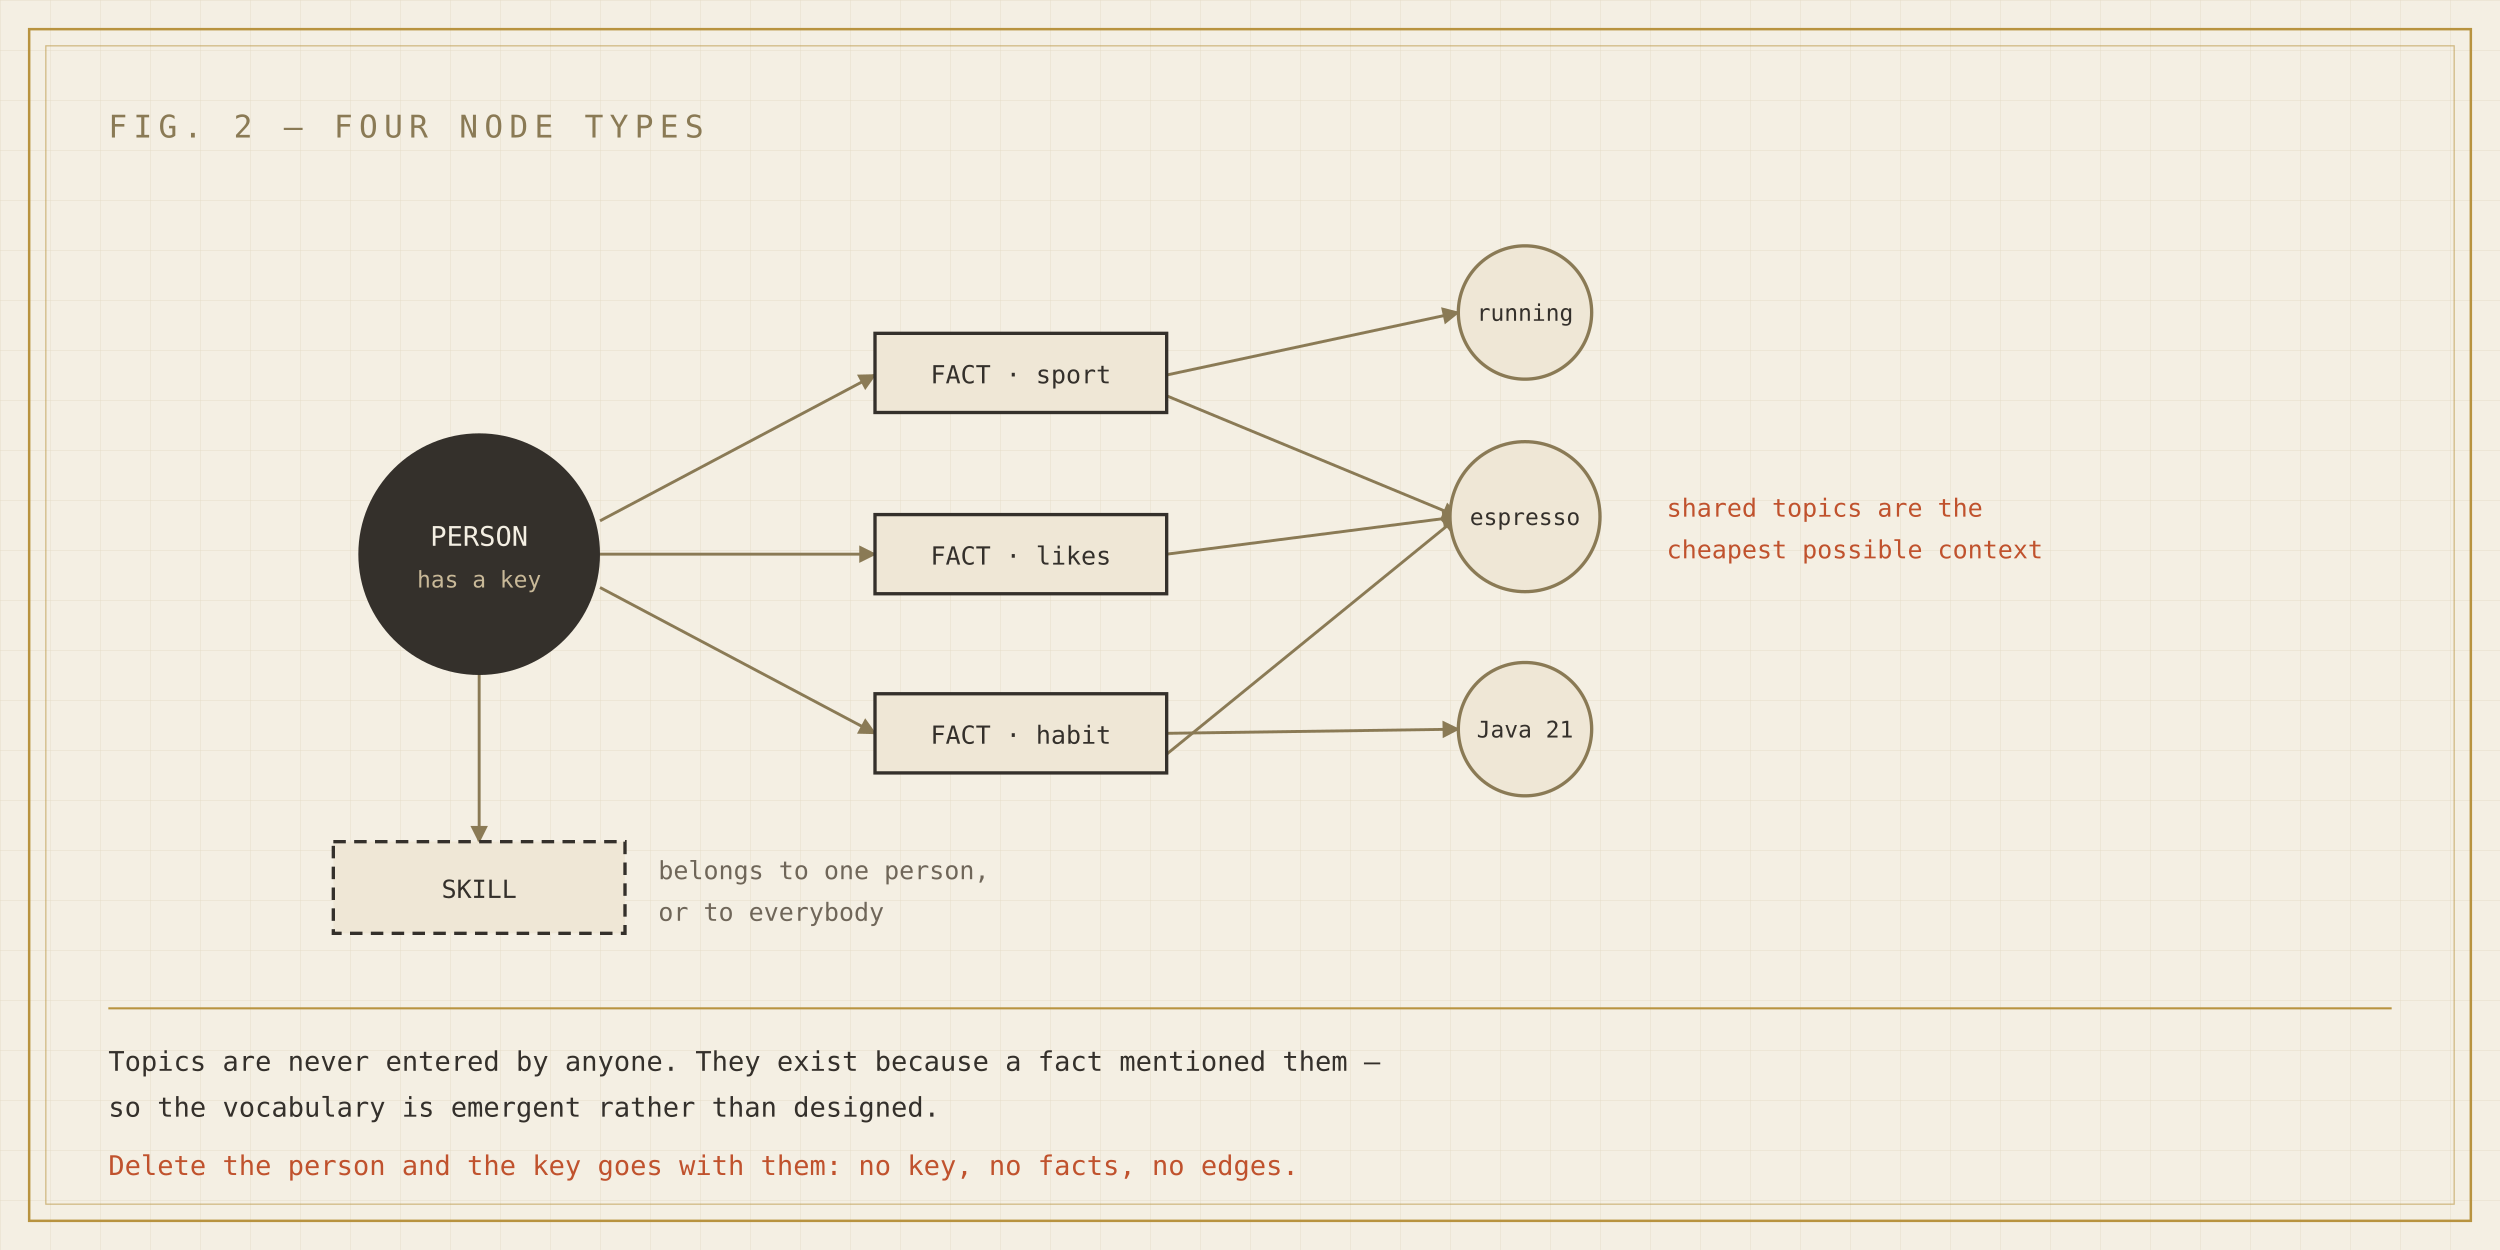
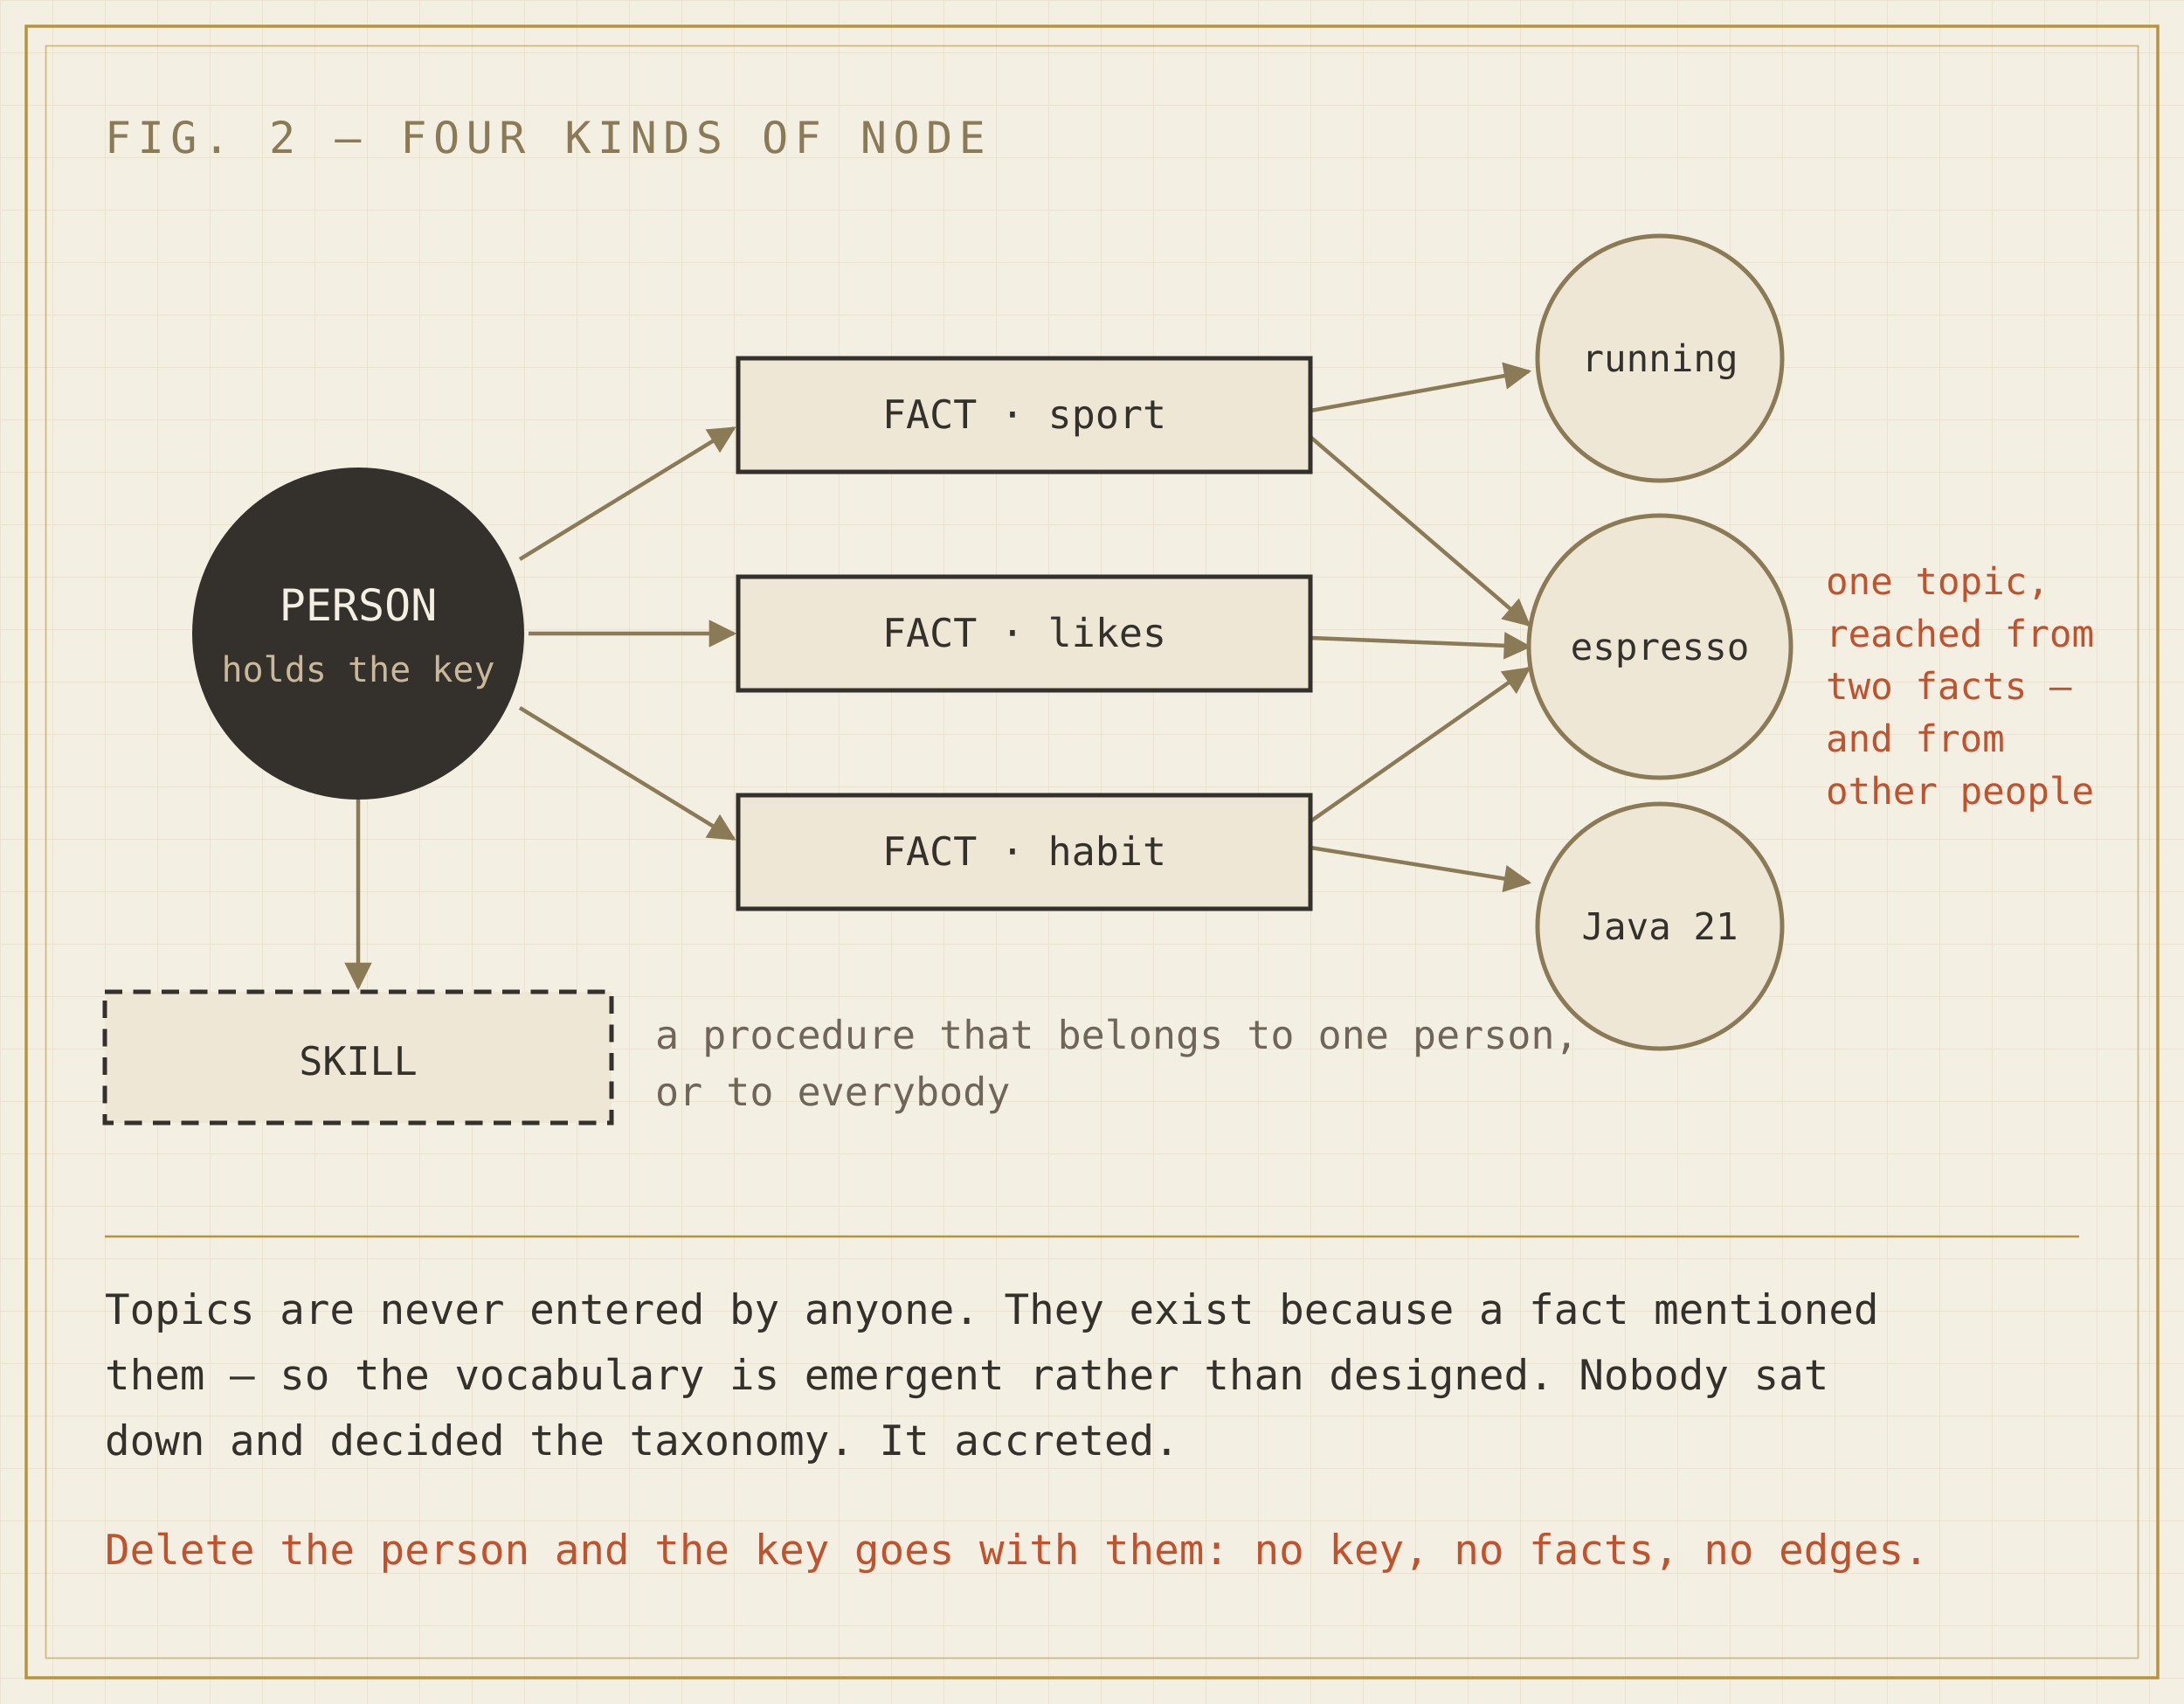
- <svg xmlns="http://www.w3.org/2000/svg" viewBox="0 0 1200 600" role="img" aria-label="The graph model. Four node types: a person, the facts belonging to that person, the topics those facts mention, and skills which belong either to a person or to everyone. Topics are not entered by anyone; they come into existence because a fact mentioned them. Deleting a person destroys their key, so their facts and every edge from them disappear.">
+ <svg xmlns="http://www.w3.org/2000/svg" viewBox="0 0 1000 780" role="img" aria-label="The graph model, in four node types. A person node — which holds the key — points to facts about that person, and to skills, which may belong to one person or to everybody. Each fact mentions topics, and the same topic can be reached from two different people's facts, which is what makes a shared topic the cheapest possible context. Topics are never entered by anyone: they exist because a fact mentioned them. Delete the person and their key goes with them, so their facts and every edge from them go too.">
  <defs>
    <pattern id="g5" width="24" height="24" patternUnits="userSpaceOnUse">
      <path d="M24 0H0V24" fill="none" stroke="#c9b998" stroke-width="0.5" opacity="0.35" />
    </pattern>
-     <marker id="a5" viewBox="0 0 10 10" refX="9" refY="5" markerWidth="6" markerHeight="6" orient="auto">
+     <marker id="a5" viewBox="0 0 10 10" refX="9" refY="5" markerWidth="7" markerHeight="7" orient="auto">
      <path d="M0 0 L10 5 L0 10 z" fill="#8a7a55" />
    </marker>
  </defs>
-   <rect width="1200" height="600" fill="#f4efe3" />
-   <rect width="1200" height="600" fill="url(#g5)" />
-   <rect x="14" y="14" width="1172" height="572" fill="none" stroke="#b8933f" stroke-width="1.2" />
-   <rect x="22" y="22" width="1156" height="556" fill="none" stroke="#b8933f" stroke-width="0.6" opacity="0.6" />
-   <text x="52" y="66" font-family="Consolas, ui-monospace, monospace" font-size="15" letter-spacing="3" fill="#8a7a55">FIG. 2 — FOUR NODE TYPES</text>
-   <g stroke="#8a7a55" stroke-width="1.4" fill="none">
-     <line x1="288" y1="250" x2="420" y2="180" marker-end="url(#a5)" />
-     <line x1="288" y1="266" x2="420" y2="266" marker-end="url(#a5)" />
-     <line x1="288" y1="282" x2="420" y2="352" marker-end="url(#a5)" />
-     <line x1="560" y1="180" x2="700" y2="150" marker-end="url(#a5)" />
-     <line x1="560" y1="190" x2="700" y2="248" marker-end="url(#a5)" />
-     <line x1="560" y1="266" x2="700" y2="248" marker-end="url(#a5)" />
-     <line x1="560" y1="352" x2="700" y2="350" marker-end="url(#a5)" />
-     <line x1="560" y1="362" x2="700" y2="248" marker-end="url(#a5)" />
-     <line x1="230" y1="316" x2="230" y2="404" marker-end="url(#a5)" />
+   <rect width="1000" height="780" fill="#f4efe3" />
+   <rect width="1000" height="780" fill="url(#g5)" />
+   <rect x="12" y="12" width="976" height="756" fill="none" stroke="#b8933f" stroke-width="1.4" />
+   <rect x="21" y="21" width="958" height="738" fill="none" stroke="#b8933f" stroke-width="0.7" opacity="0.6" />
+   <text x="48" y="70" font-family="Consolas, ui-monospace, monospace" font-size="20" letter-spacing="3" fill="#8a7a55">FIG. 2 — FOUR KINDS OF NODE</text>
+   <g stroke="#8a7a55" stroke-width="1.8" fill="none">
+     <line x1="238" y1="256" x2="336" y2="196" marker-end="url(#a5)" />
+     <line x1="242" y1="290" x2="336" y2="290" marker-end="url(#a5)" />
+     <line x1="238" y1="324" x2="336" y2="384" marker-end="url(#a5)" />
+     <line x1="600" y1="188" x2="700" y2="170" marker-end="url(#a5)" />
+     <line x1="600" y1="200" x2="700" y2="286" marker-end="url(#a5)" />
+     <line x1="600" y1="292" x2="700" y2="296" marker-end="url(#a5)" />
+     <line x1="600" y1="388" x2="700" y2="404" marker-end="url(#a5)" />
+     <line x1="600" y1="376" x2="700" y2="306" marker-end="url(#a5)" />
+     <line x1="164" y1="366" x2="164" y2="452" marker-end="url(#a5)" />
  </g>
-   <circle cx="230" cy="266" r="58" fill="#34302b" />
-   <text x="230" y="262" text-anchor="middle" font-family="Consolas, ui-monospace, monospace" font-size="13" fill="#f4efe3">PERSON</text>
-   <text x="230" y="282" text-anchor="middle" font-family="Consolas, ui-monospace, monospace" font-size="11" fill="#c9b998">has a key</text>
-   <g font-family="Consolas, ui-monospace, monospace" font-size="12" fill="#34302b">
-     <rect x="420" y="160" width="140" height="38" fill="#efe7d6" stroke="#34302b" stroke-width="1.6" />
-     <text x="490" y="184" text-anchor="middle">FACT · sport</text>
-     <rect x="420" y="247" width="140" height="38" fill="#efe7d6" stroke="#34302b" stroke-width="1.6" />
-     <text x="490" y="271" text-anchor="middle">FACT · likes</text>
-     <rect x="420" y="333" width="140" height="38" fill="#efe7d6" stroke="#34302b" stroke-width="1.6" />
-     <text x="490" y="357" text-anchor="middle">FACT · habit</text>
+   <circle cx="164" cy="290" r="76" fill="#34302b" />
+   <text x="164" y="284" text-anchor="middle" font-family="Consolas, ui-monospace, monospace" font-size="20" fill="#f4efe3">PERSON</text>
+   <text x="164" y="312" text-anchor="middle" font-family="Consolas, ui-monospace, monospace" font-size="16" fill="#c9b998">holds the key</text>
+   <g font-family="Consolas, ui-monospace, monospace" font-size="18" fill="#34302b">
+     <rect x="338" y="164" width="262" height="52" fill="#efe7d6" stroke="#34302b" stroke-width="2" />
+     <text x="469" y="196" text-anchor="middle">FACT · sport</text>
+     <rect x="338" y="264" width="262" height="52" fill="#efe7d6" stroke="#34302b" stroke-width="2" />
+     <text x="469" y="296" text-anchor="middle">FACT · likes</text>
+     <rect x="338" y="364" width="262" height="52" fill="#efe7d6" stroke="#34302b" stroke-width="2" />
+     <text x="469" y="396" text-anchor="middle">FACT · habit</text>
  </g>
-   <g font-family="Consolas, ui-monospace, monospace" font-size="12" fill="#34302b">
-     <circle cx="732" cy="150" r="32" fill="#efe7d6" stroke="#8a7a55" stroke-width="1.6" />
-     <text x="732" y="154" text-anchor="middle" font-size="11">running</text>
-     <circle cx="732" cy="248" r="36" fill="#efe7d6" stroke="#8a7a55" stroke-width="1.6" />
-     <text x="732" y="252" text-anchor="middle" font-size="11">espresso</text>
-     <circle cx="732" cy="350" r="32" fill="#efe7d6" stroke="#8a7a55" stroke-width="1.6" />
-     <text x="732" y="354" text-anchor="middle" font-size="11">Java 21</text>
+   <g font-family="Consolas, ui-monospace, monospace" font-size="17" fill="#34302b">
+     <circle cx="760" cy="164" r="56" fill="#efe7d6" stroke="#8a7a55" stroke-width="2" />
+     <text x="760" y="170" text-anchor="middle">running</text>
+     <circle cx="760" cy="296" r="60" fill="#efe7d6" stroke="#8a7a55" stroke-width="2" />
+     <text x="760" y="302" text-anchor="middle">espresso</text>
+     <circle cx="760" cy="424" r="56" fill="#efe7d6" stroke="#8a7a55" stroke-width="2" />
+     <text x="760" y="430" text-anchor="middle">Java 21</text>
  </g>
-   <text x="800" y="248" font-family="Consolas, ui-monospace, monospace" font-size="12" fill="#c0522d">shared topics are the</text>
-   <text x="800" y="268" font-family="Consolas, ui-monospace, monospace" font-size="12" fill="#c0522d">cheapest possible context</text>
-   <rect x="160" y="404" width="140" height="44" fill="#efe7d6" stroke="#34302b" stroke-width="1.6" stroke-dasharray="6 4" />
-   <text x="230" y="431" text-anchor="middle" font-family="Consolas, ui-monospace, monospace" font-size="12" fill="#34302b">SKILL</text>
-   <text x="316" y="422" font-family="Consolas, ui-monospace, monospace" font-size="12" fill="#6f6659">belongs to one person,</text>
-   <text x="316" y="442" font-family="Consolas, ui-monospace, monospace" font-size="12" fill="#6f6659">or to everybody</text>
-   <line x1="52" y1="484" x2="1148" y2="484" stroke="#b8933f" stroke-width="1" />
-   <text x="52" y="514" font-family="Consolas, ui-monospace, monospace" font-size="13" fill="#34302b">Topics are never entered by anyone. They exist because a fact mentioned them —</text>
-   <text x="52" y="536" font-family="Consolas, ui-monospace, monospace" font-size="13" fill="#34302b">so the vocabulary is emergent rather than designed.</text>
-   <text x="52" y="564" font-family="Consolas, ui-monospace, monospace" font-size="13" fill="#c0522d">Delete the person and the key goes with them: no key, no facts, no edges.</text>
+   <text x="836" y="272" font-family="Consolas, ui-monospace, monospace" font-size="17" fill="#c0522d">one topic,</text>
+   <text x="836" y="296" font-family="Consolas, ui-monospace, monospace" font-size="17" fill="#c0522d">reached from</text>
+   <text x="836" y="320" font-family="Consolas, ui-monospace, monospace" font-size="17" fill="#c0522d">two facts —</text>
+   <text x="836" y="344" font-family="Consolas, ui-monospace, monospace" font-size="17" fill="#c0522d">and from</text>
+   <text x="836" y="368" font-family="Consolas, ui-monospace, monospace" font-size="17" fill="#c0522d">other people</text>
+   <rect x="48" y="454" width="232" height="60" fill="#efe7d6" stroke="#34302b" stroke-width="2" stroke-dasharray="8 5" />
+   <text x="164" y="492" text-anchor="middle" font-family="Consolas, ui-monospace, monospace" font-size="18" fill="#34302b">SKILL</text>
+   <text x="300" y="480" font-family="Consolas, ui-monospace, monospace" font-size="18" fill="#6f6659">a procedure that belongs to one person,</text>
+   <text x="300" y="506" font-family="Consolas, ui-monospace, monospace" font-size="18" fill="#6f6659">or to everybody</text>
+   <line x1="48" y1="566" x2="952" y2="566" stroke="#b8933f" stroke-width="1" />
+   <text x="48" y="606" font-family="Consolas, ui-monospace, monospace" font-size="19" fill="#34302b">Topics are never entered by anyone. They exist because a fact mentioned</text>
+   <text x="48" y="636" font-family="Consolas, ui-monospace, monospace" font-size="19" fill="#34302b">them — so the vocabulary is emergent rather than designed. Nobody sat</text>
+   <text x="48" y="666" font-family="Consolas, ui-monospace, monospace" font-size="19" fill="#34302b">down and decided the taxonomy. It accreted.</text>
+   <text x="48" y="716" font-family="Consolas, ui-monospace, monospace" font-size="19" fill="#c0522d">Delete the person and the key goes with them: no key, no facts, no edges.</text>
</svg>
